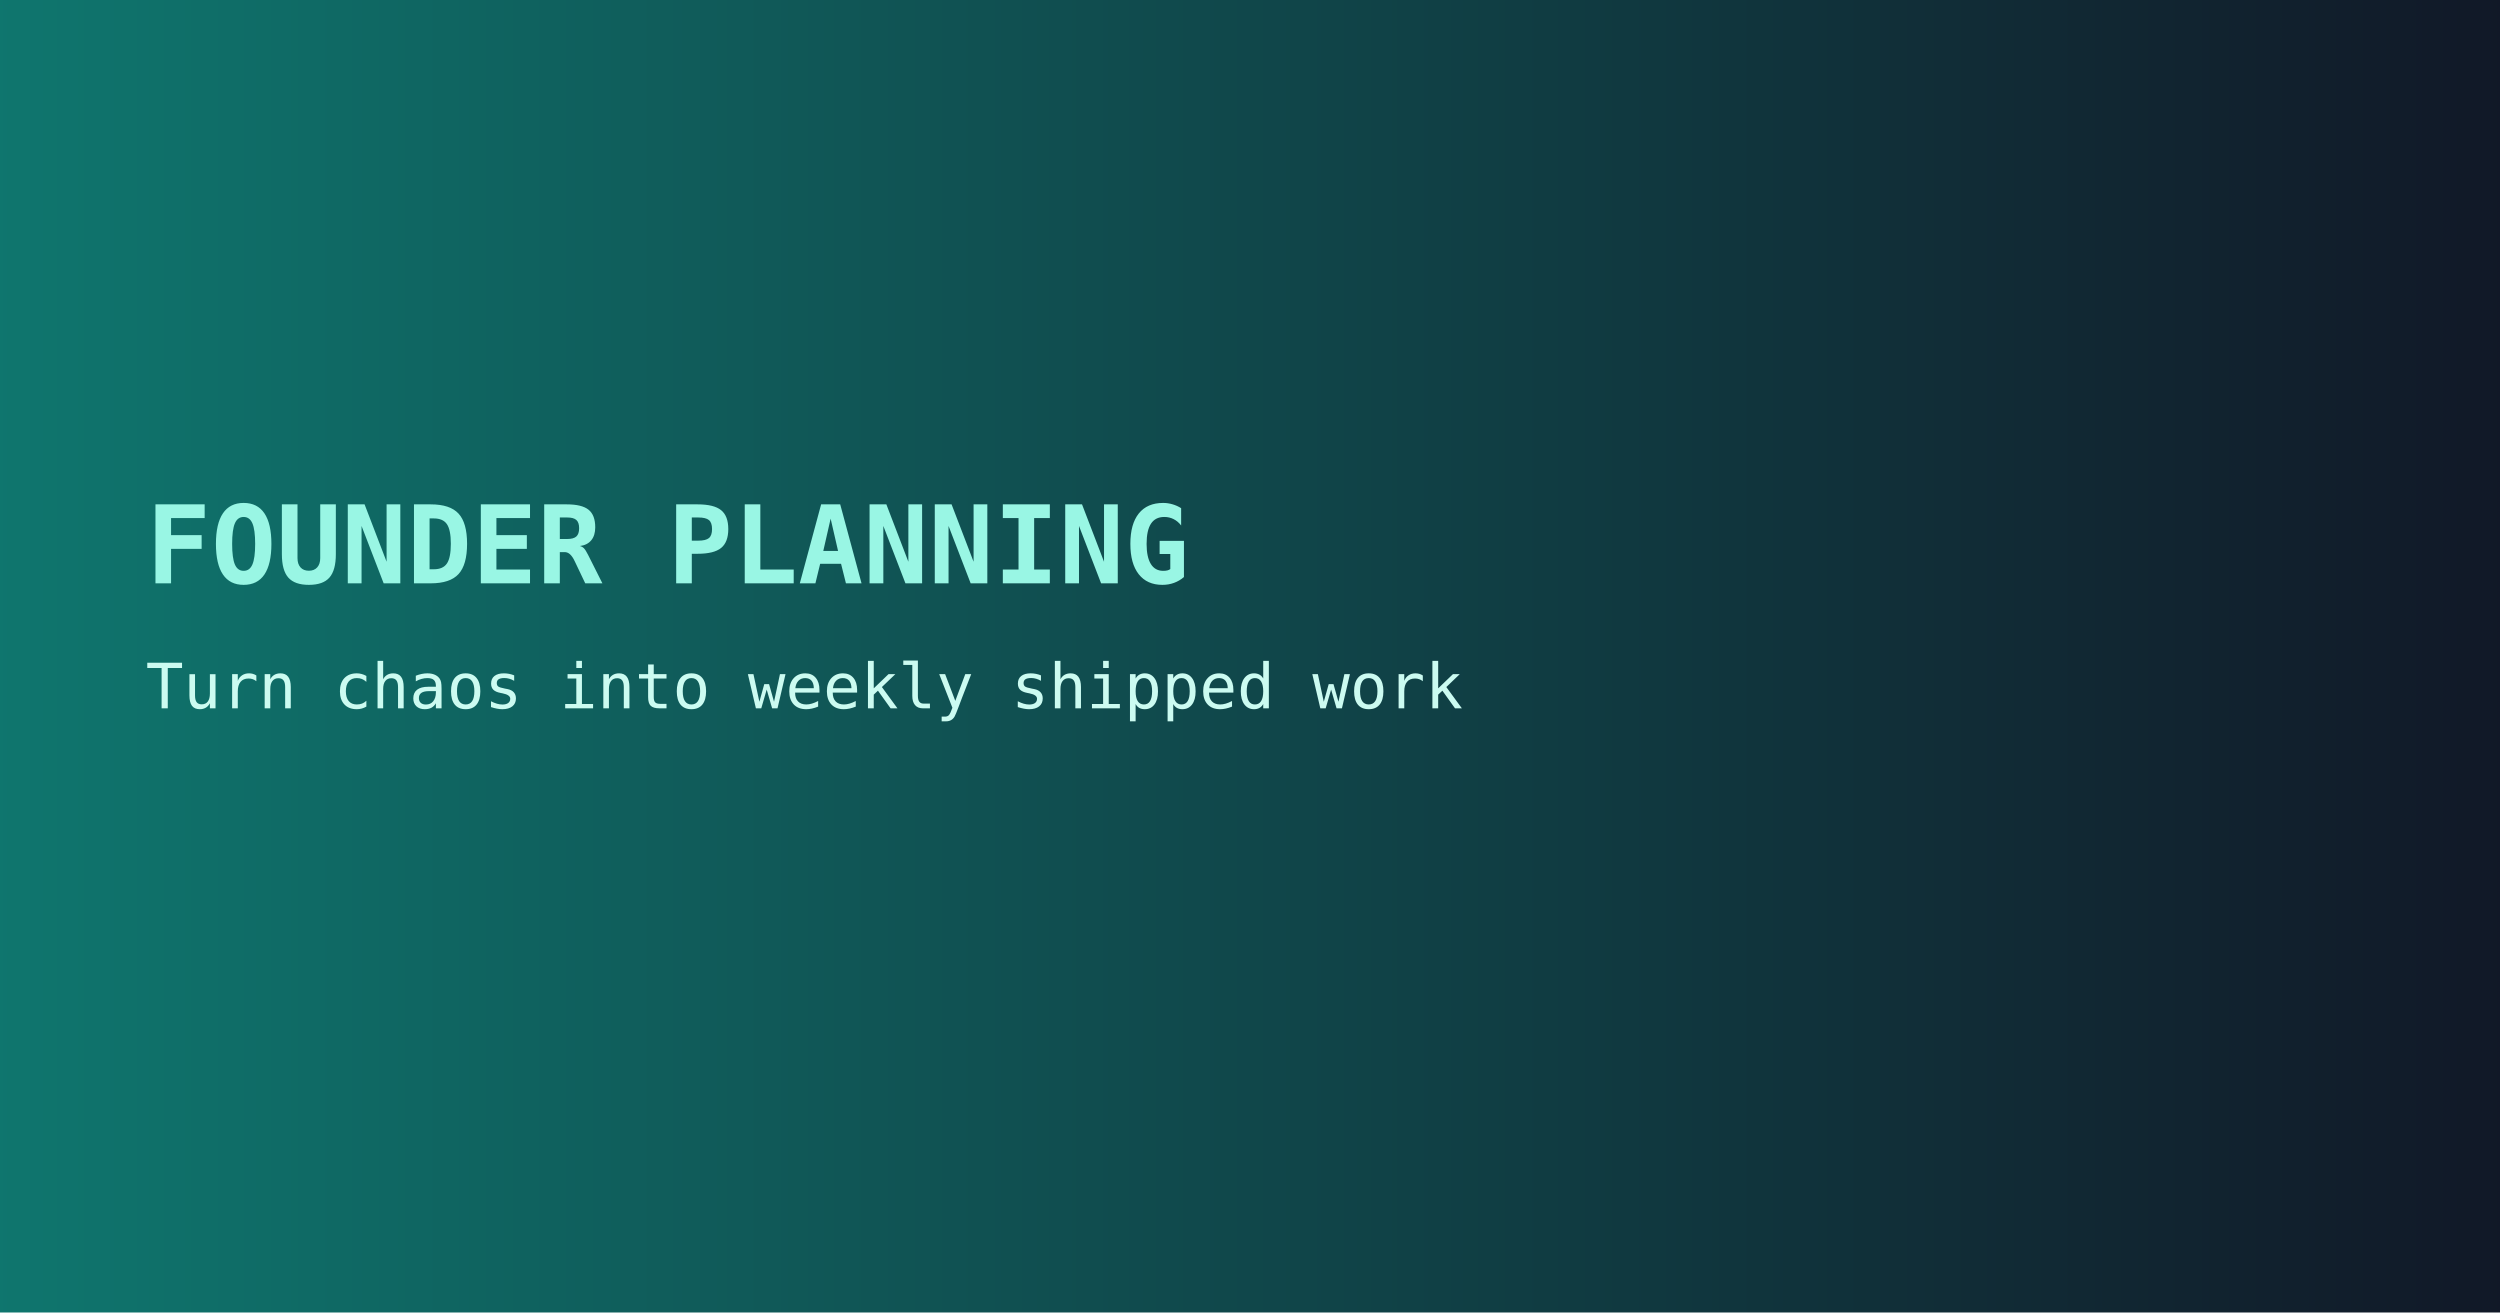
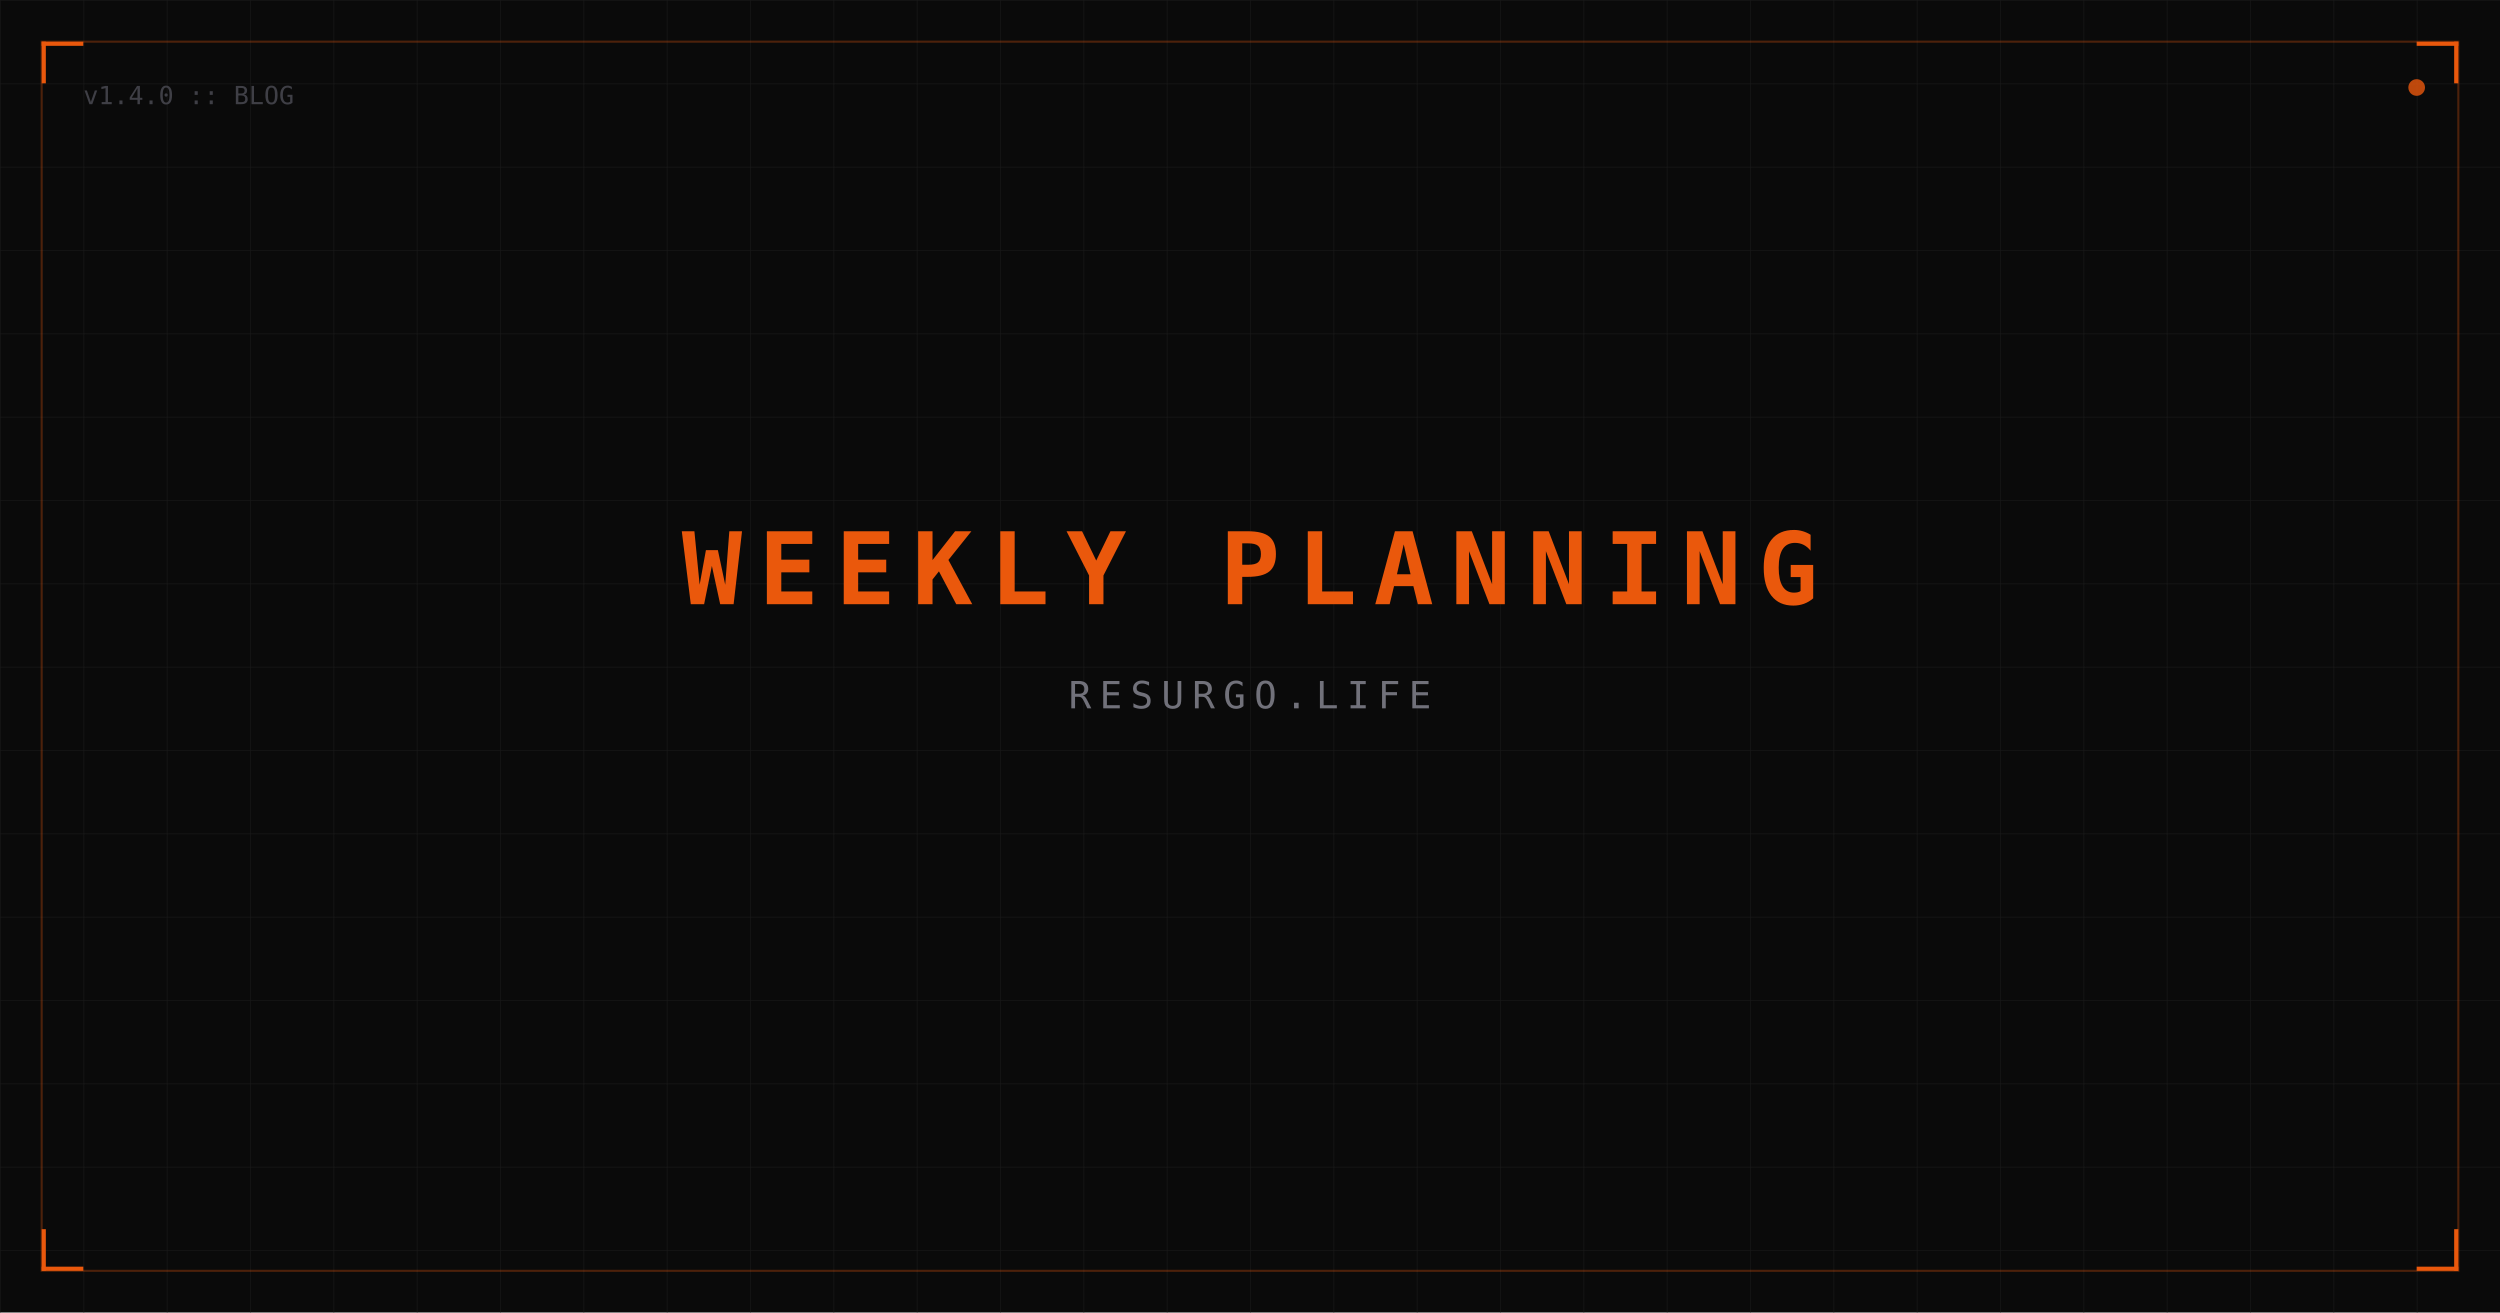
- <svg xmlns="http://www.w3.org/2000/svg" width="1200" height="630" viewBox="0 0 1200 630">
+ <svg xmlns="http://www.w3.org/2000/svg" viewBox="0 0 1200 630" width="1200" height="630">
+   <rect width="1200" height="630" fill="#0a0a0a" />
  <defs>
-     <linearGradient id="g" x1="0" x2="1">
-       <stop offset="0" stop-color="#0f766e" />
-       <stop offset="1" stop-color="#111827" />
-     </linearGradient>
+     <pattern id="grid" width="40" height="40" patternUnits="userSpaceOnUse">
+       <path d="M 40 0 L 0 0 0 40" fill="none" stroke="#1a1a1a" stroke-width="0.5" />
+     </pattern>
  </defs>
-   <rect width="1200" height="630" fill="url(#g)" />
-   <text x="70" y="280" fill="#99f6e4" font-family="monospace" font-size="52" font-weight="700">FOUNDER PLANNING</text>
-   <text x="70" y="340" fill="#ccfbf1" font-family="monospace" font-size="30">Turn chaos into weekly shipped work</text>
+   <rect width="1200" height="630" fill="url(#grid)" />
+   <rect x="20" y="20" width="1160" height="590" fill="none" stroke="#ea580c" stroke-width="1" opacity="0.3" />
+   <rect x="20" y="20" width="20" height="2" fill="#ea580c" />
+   <rect x="20" y="20" width="2" height="20" fill="#ea580c" />
+   <rect x="1160" y="20" width="20" height="2" fill="#ea580c" />
+   <rect x="1178" y="20" width="2" height="20" fill="#ea580c" />
+   <rect x="20" y="608" width="20" height="2" fill="#ea580c" />
+   <rect x="20" y="590" width="2" height="20" fill="#ea580c" />
+   <rect x="1160" y="608" width="20" height="2" fill="#ea580c" />
+   <rect x="1178" y="590" width="2" height="20" fill="#ea580c" />
+   <text x="600" y="290" text-anchor="middle" font-family="monospace" font-size="48" font-weight="bold" fill="#ea580c" letter-spacing="8">WEEKLY PLANNING</text>
+   <text x="600" y="340" text-anchor="middle" font-family="monospace" font-size="18" fill="#71717a" letter-spacing="4">RESURGO.LIFE</text>
+   <text x="40" y="50" font-family="monospace" font-size="12" fill="#3f3f46">v1.4.0 :: BLOG</text>
+   <circle cx="1160" cy="42" r="4" fill="#ea580c" opacity="0.8" />
</svg>
